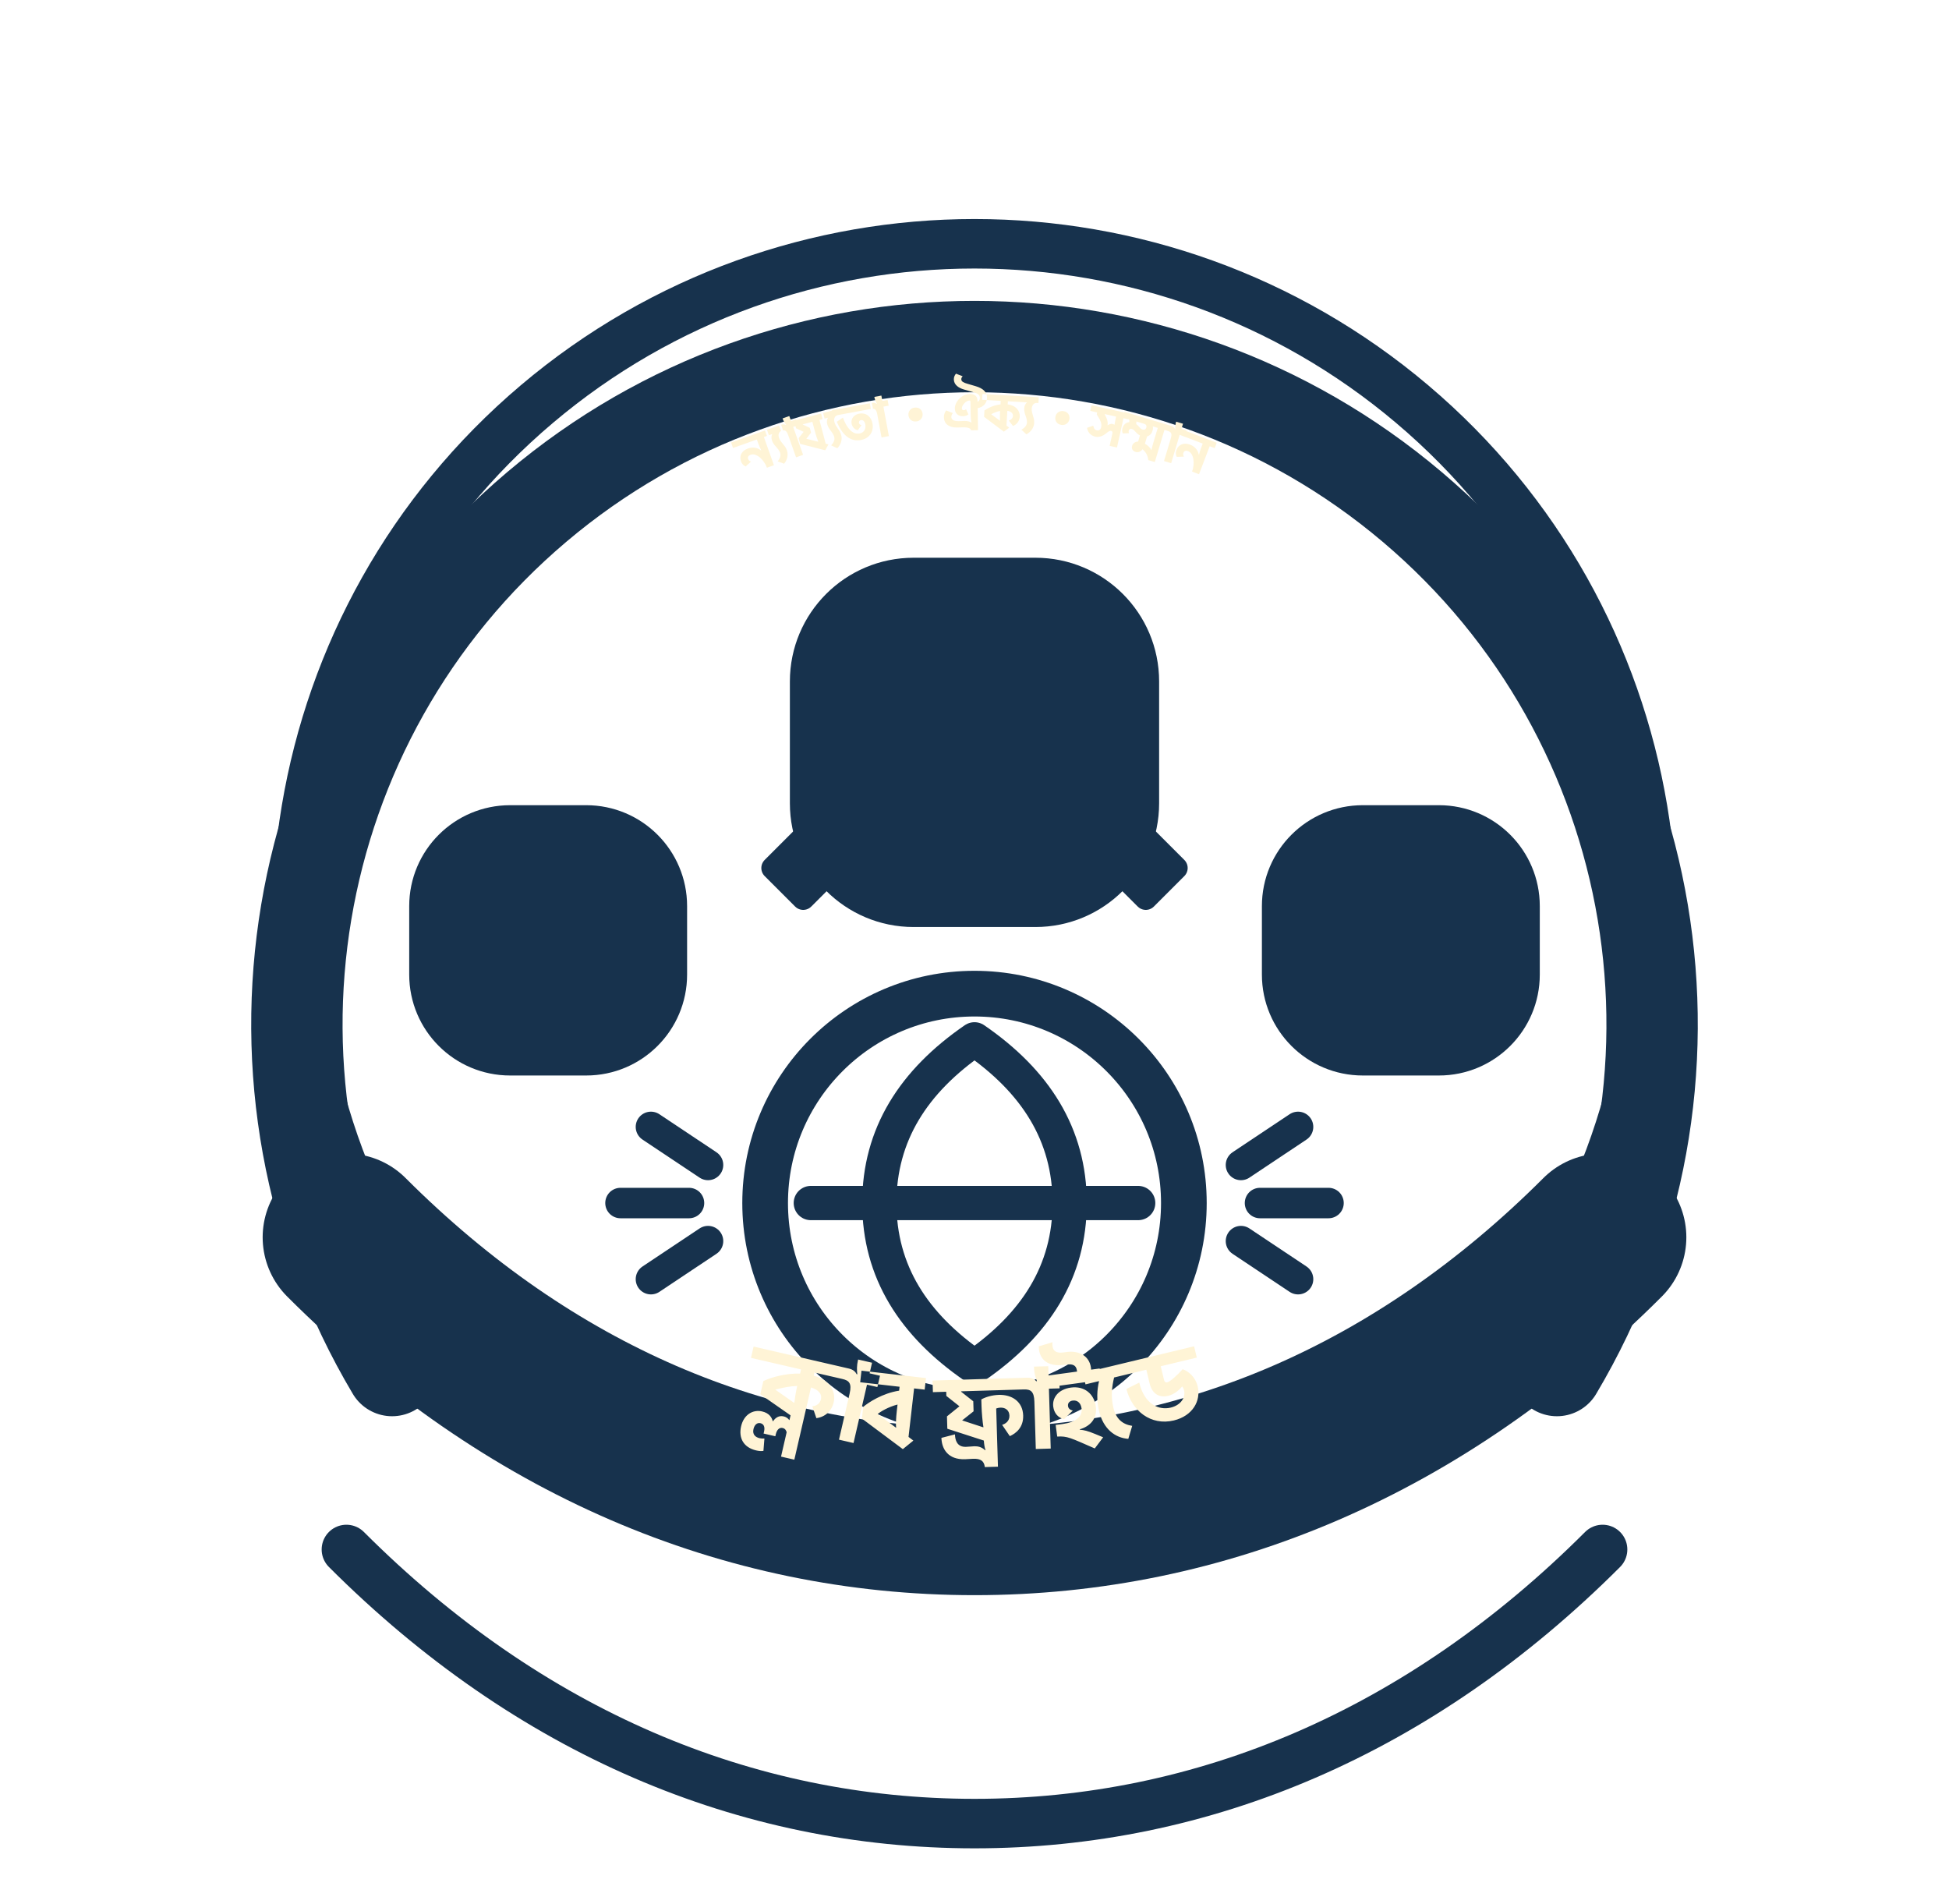
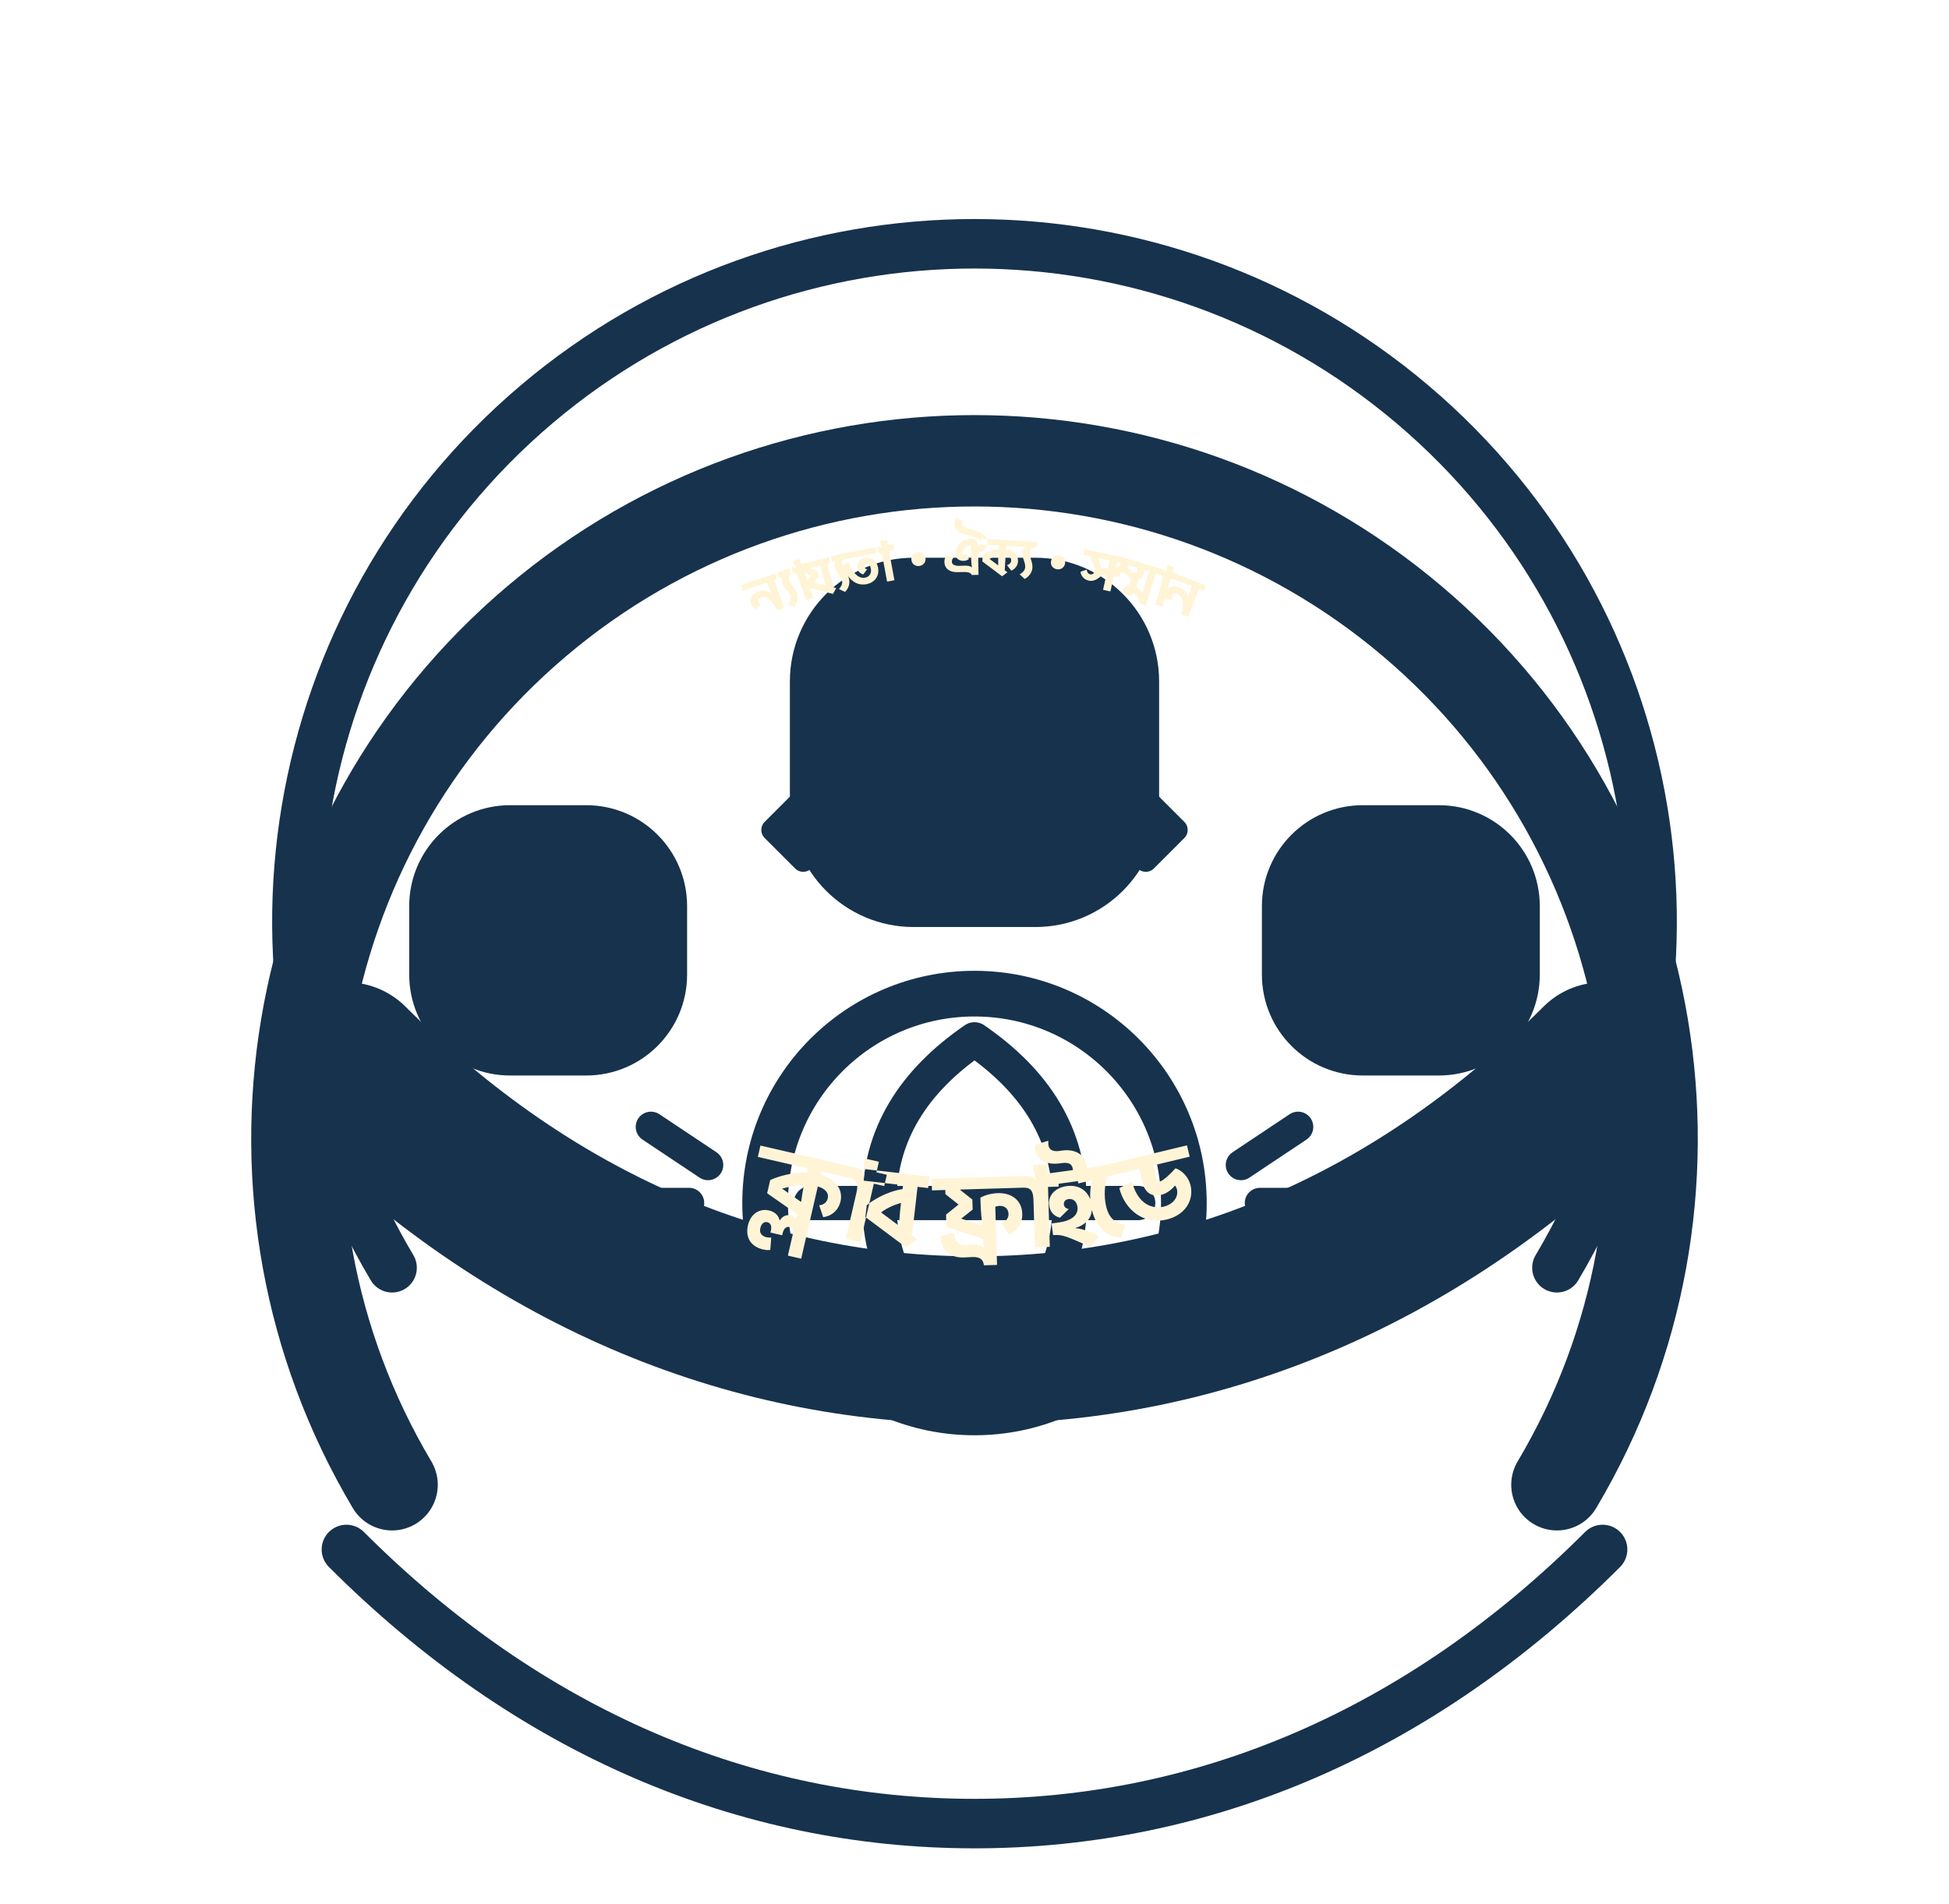
<svg xmlns="http://www.w3.org/2000/svg" viewBox="0 0 512 500" role="img" aria-labelledby="title desc" version="1.1" id="svg15">
  <g stroke="#17324D" stroke-width="13" stroke-linecap="round" stroke-linejoin="round" id="g8">
    <path fill="none" stroke="#17324D" d="M103 333a178 178 0 1 1 306 0" id="path1" />
    <g id="younger-member" aria-label="younger-member">
      <rect x="114" y="218" width="60" height="58" rx="20" fill="#17324D" stroke="#17324D" id="rect1" />
      <circle cx="144" cy="247" r="7" fill="none" stroke="none" id="circle1" />
    </g>
    <g id="adult-member" aria-label="adult-member">
      <rect x="214" y="153" width="84" height="84" rx="26" fill="#17324D" stroke="#17324D" id="rect2" />
      <circle cx="256" cy="195" r="9" fill="none" stroke="none" id="circle2" />
    </g>
    <g id="older-member" aria-label="older-member">
      <rect x="338" y="218" width="60" height="58" rx="20" fill="#17324D" stroke="#17324D" id="rect3" />
      <circle cx="368" cy="247" r="7" fill="none" stroke="none" id="circle3" />
    </g>
    <circle cx="256" cy="316" r="55" fill="none" stroke="#17324D" stroke-width="12" id="circle4" />
    <path fill="none" stroke="#17324D" stroke-width="9" d="M256 273c-16 11-25 25-25 43s9 32 25 43m0-86c16 11 25 25 25 43s-9 32-25 43m-43-43h86" id="path4" />
    <path fill="none" stroke="#17324D" stroke-width="8" d="M181 316h-18M186 306l-15-10M186 326l-15 10M331 316h18M326 306l15-10M326 326l15 10" id="path5" />
    <path fill="none" stroke="#17324D" d="M91 407c48 48 105 72 165 72s117-24 165-72" id="path6" />
-     <path fill="#17324D" stroke="#17324D" stroke-width="6" d="m211 220 8 8-8 8-8-8z" id="path7" />
-     <path fill="#17324D" stroke="#17324D" stroke-width="6" d="m301 220 8 8-8 8-8-8z" id="path8" />
+     <path fill="#17324D" stroke="#17324D" stroke-width="6" d="m211 210 8 8-8 8-8-8z" id="path7" />
+     <path fill="#17324D" stroke="#17324D" stroke-width="6" d="m301 210 8 8-8 8-8-8z" id="path8" />
  </g>
  <defs id="defs8">
-     <path id="motto-arc" d="M103 360a178 178 0 1 1 306 0" />
-     <path id="name-arc" d="M91 325c48 48 105 72 165 72s117-24 165-72" />
+     <path id="motto-arc" d="M103 390a178 178 0 1 1 306 0" />
+     <path id="name-arc" d="M91 280c48 48 105 72 165 72s117-24 165-72" />
  </defs>
-   <path d="M103 360a178 178 0 1 1 306 0" fill="none" stroke="#17324D" stroke-width="24" stroke-linecap="round" id="path9" />
-   <path d="M91 325c48 48 105 72 165 72s117-24 165-72" fill="none" stroke="#17324D" stroke-width="44" stroke-linecap="round" id="path10" />
+   <path d="M103 390a178 178 0 1 1 306 0" fill="none" stroke="#17324D" stroke-width="24" stroke-linecap="round" id="path9" />
+   <path d="M91 280c48 48 105 72 165 72s117-24 165-72" fill="none" stroke="#17324D" stroke-width="44" stroke-linecap="round" id="path10" />
  <g font-family="Kohinoor Bangla, Bangla Sangam MN, sans-serif" text-anchor="middle" id="g15">
    <g id="text14" style="font-weight:700;font-size:14px;letter-spacing:0" aria-label="ন্যায্যতা•ঐক্য•সম্মান">
-       <path style="fill:#fff4d6" d="m 197.296,121.248 c -0.329,-0.091 -0.631,-0.311 -0.767,-0.693 -0.188,-0.528 0.106,-0.914 0.66,-1.111 1.583,-0.563 3.576,1.448 4.246,3.334 l 0.028,0.079 1.847,-0.657 -2.636,-7.413 1.319,-0.469 -0.511,-1.438 -9.432,3.353 0.511,1.438 6.266,-2.228 0.366,1.029 c 0.249,0.699 0.541,1.353 0.78,1.818 l -0.048,0.032 c -0.994,-0.791 -2.224,-0.948 -3.438,-0.516 -1.557,0.553 -2.381,1.827 -1.823,3.397 0.249,0.699 0.709,1.115 1.226,1.317 z m 5.529,-7.226 -1.359,0.483 -0.511,-1.438 4.234,-1.506 0.511,1.438 -0.383,0.136 c -0.646,0.23 -1,0.95 -0.662,1.899 0.46,1.293 1.564,1.851 2.062,3.249 0.403,1.134 0.134,2.508 -0.74,3.517 l -1.673,-0.609 c 0.726,-0.927 0.835,-1.664 0.614,-2.284 -0.455,-1.28 -1.612,-1.775 -2.099,-3.147 -0.272,-0.765 -0.146,-1.33 0.024,-1.688 z m 2.804,-3.983 c 0.22,0.62 0.554,1.14 0.912,1.563 l -0.092,0.033 c -0.229,-0.142 -0.639,-0.293 -1.246,-0.077 l -0.541,0.192 0.511,1.438 0.053,-0.019 c 0.831,-0.295 1.355,-0.2 1.815,1.093 l 2.087,5.87 1.847,-0.657 -2.636,-7.413 1.319,-0.469 -0.511,-1.438 -1.319,0.469 -0.478,-1.345 -1.768,0.628 z m 5.248,1.424 2.532,-0.667 0.689,2.613 c 0.196,0.745 0.585,1.945 0.858,2.597 l -0.054,0.014 -3.087,-0.779 1.246,-1.588 -0.335,-1.273 -1.835,-0.863 z m 5.907,6.811 0.853,-1.542 -0.733,-0.198 -1.642,-6.227 1.354,-0.357 -0.389,-1.476 -8.583,2.263 0.389,1.476 0.948,-0.25 0.139,0.528 1.985,0.939 -1.3,1.66 0.396,1.503 z m 0.685,-8.549 -1.394,0.368 -0.389,-1.476 4.346,-1.146 0.389,1.476 -0.393,0.103 c -0.663,0.175 -1.076,0.863 -0.819,1.837 0.35,1.327 1.404,1.975 1.782,3.41 0.307,1.164 -0.077,2.51 -1.032,3.443 l -1.616,-0.747 c 0.801,-0.863 0.971,-1.588 0.804,-2.224 -0.346,-1.313 -1.457,-1.903 -1.829,-3.311 -0.207,-0.785 -0.034,-1.337 0.165,-1.68 z m 7.879,3.286 c -0.797,-0.151 -1.46,-0.812 -1.634,-1.748 -0.235,-1.266 0.604,-2.347 1.981,-2.602 1.872,-0.347 3.185,0.82 3.506,2.554 0.408,2.203 -0.833,3.956 -3.063,4.369 -2.918,0.541 -4.975,-1.57 -6.313,-4.796 l 1.605,-1.095 c 0.973,2.639 2.462,4.527 4.375,4.173 1.225,-0.227 1.718,-1.258 1.516,-2.345 -0.143,-0.771 -0.564,-1.277 -1.156,-1.167 -0.344,0.064 -0.59,0.351 -0.524,0.709 0.056,0.303 0.316,0.554 0.681,0.6 z m 3.694,-7.191 0.278,1.5 -10.476,1.941 -0.278,-1.5 z m 0.674,-1.435 c 0.12,0.647 0.367,1.213 0.654,1.687 l -0.096,0.018 c -0.203,-0.176 -0.585,-0.39 -1.218,-0.273 l -0.564,0.105 0.278,1.5 0.055,-0.01 c 0.867,-0.161 1.37,0.017 1.62,1.366 l 1.135,6.126 1.927,-0.357 -1.433,-7.736 1.377,-0.255 -0.278,-1.5 -1.377,0.255 -0.26,-1.404 -1.845,0.342 z" id="path15" />
-       <path style="fill:#fff4d6" d="m 238.647,109.061 c 0.098,1.017 0.873,1.758 2.044,1.645 1.073,-0.104 1.775,-0.988 1.677,-2.005 -0.098,-1.017 -0.873,-1.758 -2.044,-1.645 -1.073,0.104 -1.775,0.988 -1.677,2.005 z" id="path16" />
-       <path style="fill:#fff4d6" d="m 255.104,113.027 1.82,-0.03 -0.094,-5.795 c 1.564,-0.235 2.482,-1.469 2.462,-2.742 -0.023,-1.442 -0.935,-2.421 -3.018,-3.031 l -2.209,-0.65 c -0.872,-0.252 -1.521,-0.535 -1.531,-1.137 -0.005,-0.308 0.089,-0.534 0.365,-0.804 l -1.761,-0.685 c -0.33,0.383 -0.574,0.877 -0.564,1.507 0.023,1.428 1.283,2.247 2.605,2.632 l 2.743,0.796 c 0.985,0.278 1.481,0.676 1.493,1.404 0.009,0.546 -0.252,0.886 -0.613,1.06 l -0.004,-0.252 c -0.018,-1.12 -0.604,-1.824 -2.046,-1.801 -2.268,0.037 -3.941,2.192 -3.915,3.788 0.02,1.232 0.776,2.06 2.161,2.037 0.518,-0.008 1.061,-0.171 1.406,-0.485 l -0.638,-1.362 c -0.096,0.114 -0.318,0.271 -0.598,0.276 -0.308,0.005 -0.478,-0.132 -0.485,-0.538 -0.013,-0.798 1.144,-2.007 1.955,-2.02 0.168,-0.003 0.295,0.079 0.3,0.359 l 0.039,2.38 c 0.035,2.17 0.141,2.672 0.232,3.063 l -0.056,9.1e-4 c -0.51,-0.37 -1.183,-0.429 -1.911,-0.417 -0.434,0.007 -0.895,0.043 -1.343,0.05 -1.498,0.024 -1.968,-0.486 -1.978,-1.102 -0.007,-0.448 0.183,-0.787 0.418,-1.015 l -1.79,-0.713 c -0.165,0.213 -0.602,0.878 -0.587,1.774 0.028,1.722 1.291,2.751 3.405,2.717 0.42,-0.007 1.232,-0.034 1.708,-0.042 1.596,-0.026 1.925,0.403 2.029,0.779 z m 9.892,-2.567 c 0.598,-0.162 1.072,-0.598 1.107,-1.199 0.038,-0.657 -0.476,-1.233 -1.479,-1.347 l -0.223,3.886 0.713,0.532 -1.407,1.055 -5.189,-3.902 0.096,-1.677 c 1.152,-0.761 2.563,-1.409 4.214,-1.581 l 0.054,-0.936 -4.878,-0.28 0.087,-1.523 10.86,0.624 -0.087,1.523 -4.095,-0.235 -0.047,0.825 c 2.228,0.268 3.251,1.757 3.167,3.211 -0.065,1.132 -0.734,2.033 -1.768,2.465 z m -4.604,-1.639 2.247,1.658 0.056,0.003 c -0.044,-0.704 -0.014,-1.712 0.029,-2.452 l 0.005,-0.084 c -0.907,0.158 -1.668,0.479 -2.336,0.875 z m 9.351,-3.137 -1.44,-0.083 0.087,-1.523 4.487,0.258 -0.087,1.523 -0.405,-0.023 c -0.685,-0.039 -1.29,0.487 -1.348,1.493 -0.079,1.37 0.723,2.313 0.637,3.795 -0.069,1.202 -0.851,2.363 -2.049,2.953 l -1.305,-1.211 c 1.028,-0.572 1.416,-1.209 1.453,-1.866 0.078,-1.356 -0.796,-2.261 -0.712,-3.715 0.047,-0.811 0.382,-1.282 0.678,-1.546 z" id="path17" />
-       <path style="fill:#fff4d6" d="m 277.244,109.531 c -0.147,1.011 0.43,1.915 1.593,2.084 1.067,0.155 1.959,-0.536 2.106,-1.548 0.147,-1.011 -0.43,-1.915 -1.593,-2.084 -1.067,-0.155 -1.959,0.536 -2.106,1.548 z" id="path18" />
-       <path style="fill:#fff4d6" d="m 287.776,114.713 c 0.779,0.173 1.663,-0.062 2.446,-0.619 0.68,-0.48 1.158,-1.02 1.664,-0.908 0.287,0.064 0.422,0.294 0.356,0.595 l -0.739,3.335 1.927,0.427 1.702,-7.682 1.353,0.3 0.33,-1.49 -10.074,-2.232 -0.33,1.49 1.818,0.403 -0.118,0.533 0.401,0.648 c 0.518,0.832 0.983,1.709 0.759,2.721 -0.124,0.56 -0.539,0.942 -1.14,0.809 -0.656,-0.145 -0.823,-0.684 -0.933,-1.225 l -1.629,0.557 c 0.134,0.947 0.744,2.015 2.206,2.339 z m 4.997,-3.137 c -0.149,-0.105 -0.28,-0.162 -0.512,-0.214 -0.478,-0.106 -0.967,0.158 -1.312,0.355 0.029,-0.194 0.047,-0.405 0.038,-0.623 -0.02,-0.492 -0.171,-1.042 -0.508,-1.719 l -0.28,-0.55 0.012,-0.055 2.993,0.663 -0.203,0.916 c -0.045,0.205 -0.186,0.905 -0.229,1.226 z m 7.368,1.253 c -0.63,-0.189 -0.913,-0.903 -1.65,-1.416 0.028,-0.24 0.039,-0.471 0.023,-0.709 l 2.078,0.624 c 0.51,0.153 0.681,0.555 0.552,0.984 -0.129,0.429 -0.48,0.674 -1.003,0.517 z m 2.347,5.426 c -0.307,-0.633 -0.933,-1.274 -1.721,-1.716 l 0.572,-1.904 c 0.813,-0.224 1.249,-0.897 1.43,-1.5 0.153,-0.51 0.133,-0.881 0.063,-1.136 l 1.314,0.395 -1.023,3.406 c -0.531,1.77 -0.635,2.455 -0.635,2.455 z m 4.768,-4.927 0.439,-1.462 -12.269,-3.684 -0.439,1.462 1.636,0.491 c 0.064,0.224 0.072,0.489 0.036,0.756 -0.911,0.063 -1.525,0.697 -1.783,1.555 -0.169,0.563 -0.078,1.087 0.091,1.401 l 1.615,-0.071 c -0.086,-0.201 -0.137,-0.421 -0.056,-0.689 0.101,-0.335 0.396,-0.539 0.838,-0.406 0.711,0.213 1.063,1.182 2.093,1.696 l -0.47,1.613 c -0.779,0.015 -1.373,0.435 -1.579,1.119 -0.242,0.805 0.237,1.401 0.921,1.607 0.577,0.173 1.271,0.002 1.804,-0.701 0.906,0.681 1.408,1.738 1.516,2.838 l 1.716,0.515 2.537,-8.447 z m 1.681,-2.433 c -0.189,0.63 -0.228,1.247 -0.19,1.8 l -0.094,-0.028 c -0.101,-0.249 -0.342,-0.614 -0.959,-0.799 l -0.55,-0.165 -0.439,1.462 0.054,0.016 c 0.845,0.254 1.211,0.641 0.816,1.955 l -1.792,5.967 1.877,0.564 2.263,-7.536 1.341,0.403 0.439,-1.462 -1.341,-0.403 0.411,-1.368 -1.797,-0.54 z m 2.084,9.046 c -0.192,-0.283 -0.278,-0.646 -0.133,-1.025 0.2,-0.523 0.674,-0.627 1.223,-0.417 1.57,0.599 1.781,3.422 1.068,5.292 l -0.03,0.079 1.831,0.699 2.805,-7.351 1.308,0.499 0.544,-1.426 -9.352,-3.568 -0.544,1.426 6.213,2.37 -0.389,1.02 c -0.264,0.693 -0.467,1.38 -0.586,1.889 l -0.057,-0.007 c -0.244,-1.247 -1.077,-2.164 -2.281,-2.623 -1.543,-0.589 -2.998,-0.155 -3.592,1.402 -0.264,0.693 -0.184,1.308 0.078,1.798 z" id="path19" />
+       <path style="fill:#fff4d6" d="m 199.976,158.785 c -0.329,-0.091 -0.631,-0.311 -0.767,-0.693 -0.188,-0.528 0.106,-0.914 0.66,-1.111 1.583,-0.563 3.576,1.448 4.246,3.334 l 0.028,0.079 1.847,-0.657 -2.636,-7.413 1.319,-0.469 -0.511,-1.438 -9.432,3.353 0.511,1.438 6.266,-2.228 0.366,1.029 c 0.249,0.699 0.541,1.353 0.78,1.818 l -0.048,0.032 c -0.994,-0.791 -2.224,-0.948 -3.438,-0.516 -1.557,0.553 -2.381,1.827 -1.823,3.397 0.249,0.699 0.709,1.115 1.226,1.317 z m 5.529,-7.226 -1.359,0.483 -0.511,-1.438 4.234,-1.506 0.511,1.438 -0.383,0.136 c -0.646,0.23 -1,0.95 -0.662,1.9 0.46,1.293 1.564,1.851 2.062,3.249 0.403,1.134 0.134,2.508 -0.74,3.517 l -1.673,-0.609 c 0.726,-0.927 0.835,-1.664 0.614,-2.284 -0.455,-1.28 -1.612,-1.775 -2.099,-3.147 -0.272,-0.765 -0.146,-1.33 0.024,-1.688 z m 2.804,-3.983 c 0.22,0.62 0.554,1.14 0.912,1.563 l -0.092,0.033 c -0.229,-0.142 -0.639,-0.293 -1.246,-0.077 l -0.541,0.192 0.511,1.438 0.053,-0.019 c 0.831,-0.295 1.355,-0.2 1.815,1.093 l 2.087,5.87 1.847,-0.657 -2.636,-7.413 1.319,-0.469 -0.511,-1.438 -1.319,0.469 -0.478,-1.345 -1.768,0.628 z m 4.607,1.622 2.531,-0.667 0.689,2.613 c 0.196,0.745 0.585,1.945 0.858,2.597 l -0.054,0.014 -3.087,-0.779 1.246,-1.588 -0.335,-1.273 -1.835,-0.863 z m 5.907,6.811 0.853,-1.542 -0.733,-0.198 -1.642,-6.227 1.354,-0.357 -0.389,-1.476 -8.583,2.263 0.389,1.476 0.948,-0.25 0.139,0.528 1.985,0.939 -1.3,1.66 0.396,1.503 z m 0.685,-8.549 -1.394,0.368 -0.389,-1.476 4.346,-1.146 0.389,1.476 -0.393,0.103 c -0.663,0.175 -1.076,0.863 -0.819,1.837 0.35,1.327 1.404,1.975 1.782,3.41 0.307,1.164 -0.077,2.51 -1.032,3.443 l -1.616,-0.747 c 0.801,-0.863 0.971,-1.588 0.804,-2.224 -0.346,-1.313 -1.457,-1.903 -1.829,-3.311 -0.207,-0.785 -0.034,-1.337 0.165,-1.68 z m 7.297,3.416 c -0.797,-0.151 -1.46,-0.812 -1.634,-1.748 -0.235,-1.266 0.604,-2.347 1.981,-2.602 1.872,-0.347 3.185,0.82 3.506,2.554 0.408,2.203 -0.833,3.956 -3.063,4.369 -2.918,0.541 -4.975,-1.57 -6.313,-4.796 l 1.605,-1.095 c 0.973,2.639 2.462,4.527 4.375,4.173 1.225,-0.227 1.718,-1.258 1.516,-2.345 -0.143,-0.771 -0.564,-1.277 -1.156,-1.167 -0.344,0.064 -0.59,0.351 -0.524,0.709 0.056,0.303 0.316,0.554 0.681,0.6 z m 3.694,-7.191 0.278,1.5 -10.476,1.941 -0.278,-1.5 z m 0.674,-1.435 c 0.12,0.647 0.367,1.213 0.654,1.687 l -0.096,0.018 c -0.203,-0.176 -0.585,-0.39 -1.218,-0.273 l -0.564,0.105 0.278,1.5 0.055,-0.01 c 0.867,-0.161 1.37,0.017 1.62,1.366 l 1.135,6.126 1.927,-0.357 -1.433,-7.736 1.377,-0.255 -0.278,-1.5 -1.377,0.255 -0.26,-1.404 -1.845,0.342 z" id="path15" />
+       <path style="fill:#fff4d6" d="m 239.417,147.023 c 0.098,1.017 0.873,1.758 2.044,1.645 1.073,-0.104 1.775,-0.988 1.677,-2.005 -0.098,-1.017 -0.873,-1.758 -2.044,-1.645 -1.073,0.104 -1.775,0.988 -1.677,2.005 z" id="path16" />
+       <path style="fill:#fff4d6" d="m 255.234,151.026 1.82,-0.03 -0.094,-5.795 c 1.564,-0.235 2.482,-1.469 2.462,-2.742 -0.023,-1.442 -0.935,-2.421 -3.018,-3.031 l -2.209,-0.65 c -0.872,-0.252 -1.521,-0.535 -1.531,-1.137 -0.005,-0.308 0.089,-0.534 0.365,-0.804 l -1.761,-0.685 c -0.33,0.383 -0.574,0.877 -0.564,1.507 0.023,1.428 1.283,2.247 2.605,2.632 l 2.743,0.796 c 0.985,0.278 1.481,0.676 1.493,1.404 0.009,0.546 -0.252,0.886 -0.613,1.06 l -0.004,-0.252 c -0.018,-1.12 -0.604,-1.824 -2.046,-1.801 -2.268,0.037 -3.941,2.192 -3.915,3.788 0.02,1.232 0.776,2.06 2.161,2.037 0.518,-0.008 1.061,-0.171 1.406,-0.485 l -0.638,-1.362 c -0.096,0.114 -0.318,0.271 -0.598,0.276 -0.308,0.005 -0.478,-0.132 -0.485,-0.538 -0.013,-0.798 1.144,-2.007 1.955,-2.02 0.168,-0.003 0.295,0.079 0.3,0.359 l 0.039,2.38 c 0.035,2.17 0.141,2.672 0.232,3.063 l -0.056,9.1e-4 c -0.51,-0.37 -1.183,-0.429 -1.911,-0.417 -0.434,0.007 -0.895,0.043 -1.343,0.05 -1.498,0.024 -1.968,-0.486 -1.978,-1.102 -0.007,-0.448 0.183,-0.787 0.418,-1.015 l -1.79,-0.713 c -0.165,0.213 -0.602,0.878 -0.587,1.774 0.028,1.722 1.291,2.751 3.405,2.717 0.42,-0.007 1.232,-0.034 1.708,-0.042 1.596,-0.026 1.925,0.403 2.029,0.779 z m 9.303,-2.579 c 0.598,-0.162 1.072,-0.598 1.107,-1.199 0.038,-0.657 -0.476,-1.233 -1.479,-1.347 l -0.223,3.886 0.713,0.532 -1.407,1.055 -5.189,-3.902 0.096,-1.677 c 1.152,-0.761 2.563,-1.409 4.214,-1.581 l 0.054,-0.936 -4.878,-0.28 0.087,-1.523 10.86,0.624 -0.087,1.523 -4.095,-0.235 -0.047,0.825 c 2.228,0.268 3.251,1.757 3.167,3.211 -0.065,1.132 -0.734,2.033 -1.768,2.465 z m -4.604,-1.639 2.247,1.658 0.056,0.003 c -0.044,-0.704 -0.014,-1.712 0.029,-2.452 l 0.005,-0.084 c -0.907,0.158 -1.668,0.479 -2.336,0.875 z m 9.351,-3.137 -1.44,-0.083 0.087,-1.523 4.487,0.258 -0.087,1.523 -0.405,-0.023 c -0.685,-0.039 -1.29,0.487 -1.348,1.493 -0.079,1.37 0.723,2.313 0.637,3.795 -0.069,1.202 -0.851,2.363 -2.049,2.953 l -1.305,-1.211 c 1.028,-0.572 1.416,-1.209 1.453,-1.866 0.078,-1.356 -0.796,-2.261 -0.712,-3.715 0.047,-0.811 0.382,-1.282 0.678,-1.546 z" id="path17" />
+       <path style="fill:#fff4d6" d="m 276.096,147.448 c -0.147,1.011 0.43,1.915 1.593,2.084 1.067,0.155 1.959,-0.536 2.106,-1.548 0.147,-1.011 -0.43,-1.915 -1.593,-2.084 -1.067,-0.155 -1.959,0.536 -2.106,1.548 z" id="path18" />
+       <path style="fill:#fff4d6" d="m 286.045,152.523 c 0.779,0.173 1.663,-0.062 2.446,-0.619 0.68,-0.48 1.158,-1.02 1.664,-0.908 0.287,0.064 0.422,0.294 0.356,0.595 l -0.739,3.335 1.927,0.427 1.702,-7.682 1.353,0.3 0.33,-1.49 -10.074,-2.232 -0.33,1.49 1.818,0.403 -0.118,0.533 0.401,0.648 c 0.518,0.832 0.983,1.709 0.759,2.721 -0.124,0.56 -0.539,0.942 -1.14,0.809 -0.656,-0.145 -0.823,-0.684 -0.933,-1.225 l -1.629,0.557 c 0.134,0.947 0.744,2.015 2.206,2.339 z m 4.997,-3.137 c -0.149,-0.105 -0.28,-0.162 -0.512,-0.214 -0.478,-0.106 -0.967,0.158 -1.312,0.355 0.029,-0.194 0.047,-0.405 0.038,-0.623 -0.02,-0.492 -0.171,-1.042 -0.508,-1.719 l -0.28,-0.55 0.012,-0.055 2.993,0.663 -0.203,0.916 c -0.045,0.205 -0.186,0.905 -0.229,1.226 z m 6.798,1.104 c -0.63,-0.189 -0.913,-0.903 -1.65,-1.416 0.028,-0.24 0.039,-0.471 0.023,-0.709 l 2.078,0.624 c 0.51,0.153 0.681,0.555 0.552,0.984 -0.129,0.429 -0.48,0.674 -1.003,0.517 z m 2.347,5.426 c -0.307,-0.633 -0.933,-1.274 -1.721,-1.716 l 0.572,-1.904 c 0.813,-0.224 1.249,-0.897 1.43,-1.5 0.153,-0.51 0.133,-0.881 0.063,-1.136 l 1.314,0.395 -1.023,3.406 c -0.531,1.77 -0.635,2.455 -0.635,2.455 z m 4.768,-4.927 0.439,-1.462 -12.269,-3.684 -0.439,1.462 1.636,0.491 c 0.064,0.224 0.072,0.489 0.036,0.756 -0.911,0.063 -1.525,0.697 -1.783,1.555 -0.169,0.563 -0.078,1.087 0.091,1.401 l 1.615,-0.071 c -0.086,-0.201 -0.137,-0.421 -0.056,-0.689 0.101,-0.335 0.396,-0.539 0.838,-0.406 0.711,0.213 1.063,1.182 2.093,1.695 l -0.47,1.613 c -0.779,0.015 -1.373,0.435 -1.579,1.119 -0.242,0.805 0.237,1.401 0.921,1.607 0.577,0.173 1.271,0.002 1.804,-0.701 0.906,0.681 1.408,1.738 1.516,2.838 l 1.716,0.515 2.537,-8.447 z m 1.681,-2.433 c -0.189,0.63 -0.228,1.247 -0.19,1.8 l -0.094,-0.028 c -0.101,-0.249 -0.342,-0.614 -0.959,-0.799 l -0.55,-0.165 -0.439,1.462 0.054,0.016 c 0.845,0.254 1.211,0.641 0.816,1.955 l -1.792,5.967 1.877,0.564 2.263,-7.536 1.341,0.403 0.439,-1.462 -1.341,-0.403 0.411,-1.368 -1.797,-0.54 z m 1.534,8.858 c -0.192,-0.283 -0.278,-0.646 -0.133,-1.025 0.2,-0.523 0.674,-0.627 1.223,-0.417 1.57,0.599 1.781,3.422 1.068,5.292 l -0.03,0.079 1.831,0.699 2.805,-7.351 1.308,0.499 0.544,-1.426 -9.352,-3.568 -0.544,1.426 6.213,2.37 -0.389,1.02 c -0.264,0.693 -0.467,1.38 -0.586,1.889 l -0.057,-0.007 c -0.244,-1.247 -1.077,-2.164 -2.281,-2.623 -1.543,-0.589 -2.998,-0.155 -3.592,1.402 -0.264,0.693 -0.184,1.308 0.078,1.798 z" id="path19" />
    </g>
-     <path d="m 222.301,362.446 0.686,-2.974 -25.019,-5.773 -0.686,2.974 13.15,3.034 -0.252,1.091 c -3.683,-0.103 -7.455,0.924 -9.65,1.969 l -0.799,3.465 7.946,5.54 -0.283,1.228 -0.082,-0.019 c -0.222,-0.281 -0.577,-0.737 -1.478,-0.944 -1.2,-0.277 -2.153,0.365 -2.735,1.266 l -0.109,-0.025 c -0.241,-0.947 -0.894,-2.103 -2.804,-2.544 -2.374,-0.548 -4.787,0.821 -5.498,3.904 -0.711,3.083 0.638,5.578 3.967,6.346 0.655,0.151 1.356,0.227 1.897,0.122 l 0.26,-3.245 c -0.38,0.027 -0.863,0.002 -1.272,-0.092 -0.982,-0.227 -1.946,-0.909 -1.606,-2.382 0.277,-1.2 1.007,-1.75 1.826,-1.561 0.819,0.189 1.259,0.894 0.957,2.204 l -0.12,0.518 3.083,0.711 0.12,-0.518 c 0.271,-1.173 0.917,-1.857 1.817,-1.65 0.655,0.151 0.936,0.676 1.033,1.129 l -1.473,6.384 3.492,0.806 4.375,-18.962 c 1.994,0.575 2.932,1.74 2.623,3.077 -0.264,1.146 -1.156,1.773 -2.269,1.862 l 1.062,3.119 c 2.344,-0.321 4.027,-1.887 4.562,-4.206 0.535,-2.319 -0.51,-5.635 -5.262,-6.961 l 0.189,-0.818 z m -13.631,6.022 -0.136,-0.032 -4.871,-3.423 c 1.899,-0.51 3.889,-0.913 5.769,-0.968 l -0.057,0.246 c -0.302,1.31 -0.571,2.972 -0.705,4.176 z m 16.697,-11.09 c -0.296,1.282 -0.294,2.518 -0.145,3.616 l -0.191,-0.044 c -0.233,-0.485 -0.762,-1.182 -2.017,-1.471 l -1.119,-0.258 -0.686,2.974 0.109,0.025 c 1.719,0.397 2.5,1.123 1.883,3.796 l -2.801,12.141 3.82,0.881 3.538,-15.333 2.728,0.63 0.686,-2.974 -2.728,-0.63 0.642,-2.783 -3.656,-0.844 z m 10.951,6.878 -10.348,-1.186 0.348,-3.032 16.941,1.942 -0.348,3.032 -2.782,-0.319 -1.46,12.741 1.271,0.963 -2.766,2.248 -10.748,-8.024 0.354,-3.088 c 1.374,-1.167 5.09,-3.588 9.421,-4.247 z m -0.536,4.673 c -2.38,0.601 -4.527,1.877 -5.219,2.502 l 4.753,3.532 0.111,0.013 c -0.143,-0.721 -0.031,-2.681 0.164,-4.378 z m 22.935,16.425 3.442,-0.103 -0.458,-15.281 c 0.332,-0.122 0.722,-0.218 1.086,-0.229 1.315,-0.04 2.345,0.658 2.388,2.113 0.044,1.455 -1.084,2.161 -1.917,2.411 l 2.022,2.965 c 1.603,-0.72 3.602,-2.265 3.507,-5.428 -0.109,-3.638 -2.939,-5.514 -6.409,-5.41 -1.763,0.053 -3.54,0.582 -4.586,1.202 l 0.055,1.847 c 0.046,1.539 0.262,4.054 0.5,5.447 l -0.112,0.003 -5.488,-1.796 3.01,-2.387 -0.079,-2.631 -3.185,-2.51 -0.003,-0.112 17.464,-0.524 -0.091,-3.051 -24.881,0.746 0.091,3.051 3.498,-0.105 0.033,1.092 3.443,2.726 -3.282,2.648 0.097,3.247 9.589,3.102 c 0.052,0.811 0.195,1.843 0.44,2.536 l -0.112,0.003 c -0.922,-0.869 -1.881,-1.064 -2.86,-1.035 -0.924,0.028 -1.089,0.117 -2.153,0.149 -2.379,0.071 -2.854,-1.763 -2.899,-3.275 l -3.558,0.919 c 0.088,2.939 1.741,5.746 6.191,5.613 1.147,-0.034 1.09,-0.089 2.153,-0.121 2.015,-0.06 2.847,0.587 3.063,2.177 z m 12.915,-26.103 c 0.04,1.315 0.355,2.51 0.778,3.534 l -0.196,0.006 c -0.348,-0.41 -1.037,-0.949 -2.324,-0.911 l -1.147,0.034 0.091,3.051 0.112,-0.003 c 1.763,-0.053 2.703,0.451 2.785,3.194 l 0.374,12.454 3.918,-0.118 -0.472,-15.729 2.799,-0.084 -0.091,-3.051 -2.799,0.084 -0.086,-2.855 -3.75,0.113 z m 5.06,10.266 c 0.216,1.581 1.155,2.866 2.847,3.256 l 2.29,-2.263 c -0.787,-0.175 -1.184,-0.601 -1.264,-1.184 -0.106,-0.777 0.412,-1.328 1.216,-1.438 1.304,-0.178 2.158,0.694 2.344,2.053 0.3,2.192 -1.594,3.638 -4.923,4.093 l -1.886,0.258 0.417,3.052 c 2.662,-0.166 3.435,0.321 9.865,3.116 l 2.199,-2.929 -2.157,-0.892 c -1.975,-0.804 -2.821,-0.999 -3.965,-1.097 l -0.015,-0.111 c 2.638,-0.756 4.657,-2.728 4.21,-6.002 -0.455,-3.329 -3.032,-5.435 -6.528,-4.957 -3.329,0.455 -4.974,2.687 -4.651,5.045 z m -3.81,-15.87 c 0.01,0.281 0.02,0.562 0.058,0.84 0.326,2.386 2.047,4.637 6.736,3.996 l 0.25,-0.034 c 1.803,-0.247 2.779,0.072 2.984,1.57 0.011,0.083 0.023,0.166 0.034,0.25 l -9.488,1.298 0.414,3.024 15.424,-2.109 -0.414,-3.024 -2.247,0.307 c 0.005,-0.17 -0.018,-0.337 -0.041,-0.503 -0.448,-3.274 -3.335,-4.546 -6.359,-4.133 l -0.832,0.114 c -2.164,0.296 -2.768,-0.611 -2.905,-1.609 -0.049,-0.361 -0.043,-0.729 -0.005,-1.073 z m 24.547,20.883 c -2.543,-0.396 -4.235,-1.804 -4.949,-4.771 -0.727,-3.022 -0.336,-5.708 0.193,-7.937 l 1.96,-0.471 -0.714,-2.967 -9.474,2.278 0.714,2.967 3.566,-0.858 c -0.536,2.202 -0.703,4.978 -0.009,7.864 1.133,4.71 4.202,7.053 7.69,7.309 z m 16.969,-17.933 -0.714,-2.967 -20.853,5.015 0.714,2.967 7.595,-1.827 0.871,3.621 c 0.602,2.505 2.308,3.851 4.895,3.229 1.606,-0.386 2.934,-1.57 3.642,-2.46 0.242,0.287 0.415,0.649 0.507,1.03 0.439,1.824 -0.795,3.877 -3.518,4.532 -3.022,0.727 -6.866,-0.768 -8.26,-6.567 l -3.37,1.674 c 1.436,5.731 6.426,9.715 12.442,8.268 4.928,-1.185 7.204,-5.131 6.274,-8.996 -0.537,-2.232 -2.267,-3.919 -3.953,-4.463 -1.379,1.57 -3.276,3.264 -4.011,3.441 -0.381,0.092 -0.72,3.4e-4 -0.897,-0.735 l -0.838,-3.485 z" id="text15" style="font-weight:800;font-size:28px;letter-spacing:0;fill:#fff4d6" aria-label="ক্লাব ফ্রাইডে" />
+     <path d="m 224.099,309.651 0.686,-2.974 -25.019,-5.773 -0.686,2.974 13.15,3.034 -0.252,1.091 c -3.683,-0.103 -7.455,0.924 -9.65,1.969 l -0.799,3.465 7.946,5.54 -0.283,1.228 -0.082,-0.019 c -0.222,-0.281 -0.577,-0.737 -1.478,-0.944 -1.2,-0.277 -2.153,0.365 -2.735,1.266 l -0.109,-0.025 c -0.241,-0.947 -0.894,-2.103 -2.804,-2.544 -2.374,-0.548 -4.787,0.821 -5.498,3.904 -0.711,3.083 0.638,5.578 3.967,6.346 0.655,0.151 1.356,0.227 1.897,0.122 l 0.26,-3.245 c -0.38,0.027 -0.863,0.002 -1.272,-0.092 -0.982,-0.227 -1.946,-0.909 -1.606,-2.382 0.277,-1.2 1.007,-1.75 1.826,-1.561 0.818,0.189 1.259,0.894 0.957,2.204 l -0.12,0.518 3.083,0.711 0.12,-0.518 c 0.271,-1.173 0.917,-1.857 1.817,-1.65 0.655,0.151 0.936,0.676 1.033,1.129 l -1.473,6.384 3.492,0.806 4.375,-18.962 c 1.994,0.575 2.932,1.74 2.623,3.077 -0.264,1.146 -1.156,1.773 -2.269,1.862 l 1.062,3.119 c 2.344,-0.321 4.027,-1.887 4.562,-4.206 0.535,-2.319 -0.51,-5.635 -5.262,-6.961 l 0.189,-0.819 z m -13.631,6.022 -0.136,-0.032 -4.871,-3.423 c 1.899,-0.51 3.889,-0.913 5.769,-0.968 l -0.057,0.246 c -0.302,1.31 -0.571,2.972 -0.705,4.176 z m 16.697,-11.09 c -0.296,1.282 -0.294,2.518 -0.145,3.616 l -0.191,-0.044 c -0.233,-0.485 -0.762,-1.182 -2.017,-1.471 l -1.119,-0.258 -0.686,2.974 0.109,0.025 c 1.719,0.397 2.5,1.123 1.883,3.796 l -2.801,12.141 3.82,0.881 3.538,-15.333 2.728,0.63 0.686,-2.974 -2.728,-0.63 0.642,-2.783 -3.656,-0.844 z m 10.064,6.725 -10.348,-1.186 0.348,-3.032 16.941,1.942 -0.348,3.032 -2.782,-0.319 -1.46,12.741 1.271,0.963 -2.766,2.248 -10.748,-8.024 0.354,-3.088 c 1.374,-1.167 5.09,-3.588 9.421,-4.247 z m -0.536,4.673 c -2.38,0.601 -4.527,1.877 -5.219,2.502 l 4.753,3.532 0.111,0.013 c -0.143,-0.721 -0.031,-2.681 0.164,-4.378 z m 21.784,16.377 3.442,-0.103 -0.458,-15.281 c 0.332,-0.122 0.722,-0.218 1.086,-0.229 1.315,-0.04 2.345,0.658 2.388,2.113 0.044,1.455 -1.084,2.161 -1.917,2.411 l 2.022,2.965 c 1.603,-0.72 3.602,-2.265 3.507,-5.428 -0.109,-3.638 -2.939,-5.514 -6.409,-5.41 -1.763,0.053 -3.54,0.582 -4.586,1.202 l 0.055,1.847 c 0.046,1.539 0.262,4.054 0.5,5.447 l -0.112,0.003 -5.488,-1.796 3.01,-2.387 -0.079,-2.631 -3.185,-2.51 -0.003,-0.112 17.464,-0.524 -0.091,-3.051 -24.881,0.746 0.091,3.051 3.498,-0.105 0.033,1.092 3.443,2.726 -3.282,2.648 0.097,3.247 9.589,3.102 c 0.052,0.811 0.195,1.843 0.44,2.536 l -0.112,0.003 c -0.922,-0.869 -1.881,-1.064 -2.86,-1.035 -0.924,0.028 -1.089,0.117 -2.153,0.149 -2.379,0.071 -2.854,-1.763 -2.899,-3.275 l -3.558,0.919 c 0.088,2.939 1.741,5.746 6.191,5.613 1.147,-0.034 1.09,-0.089 2.153,-0.121 2.015,-0.06 2.847,0.587 3.063,2.177 z m 12.915,-26.103 c 0.04,1.315 0.355,2.51 0.778,3.534 l -0.196,0.006 c -0.348,-0.41 -1.037,-0.949 -2.324,-0.911 l -1.147,0.034 0.091,3.051 0.112,-0.003 c 1.763,-0.053 2.703,0.451 2.785,3.194 l 0.374,12.454 3.918,-0.118 -0.472,-15.729 2.799,-0.084 -0.091,-3.051 -2.799,0.084 -0.086,-2.855 -3.75,0.113 z m 4.216,10.336 c 0.216,1.581 1.155,2.866 2.847,3.256 l 2.29,-2.263 c -0.787,-0.175 -1.184,-0.601 -1.264,-1.184 -0.106,-0.777 0.412,-1.328 1.216,-1.438 1.304,-0.178 2.158,0.694 2.344,2.053 0.3,2.192 -1.594,3.638 -4.923,4.093 l -1.886,0.258 0.417,3.052 c 2.662,-0.166 3.435,0.322 9.865,3.116 l 2.199,-2.929 -2.157,-0.892 c -1.975,-0.804 -2.821,-0.999 -3.965,-1.097 l -0.015,-0.111 c 2.638,-0.756 4.657,-2.728 4.21,-6.002 -0.455,-3.329 -3.032,-5.435 -6.528,-4.957 -3.329,0.455 -4.974,2.687 -4.651,5.045 z m -3.81,-15.87 c 0.01,0.281 0.02,0.562 0.058,0.84 0.326,2.386 2.047,4.637 6.736,3.996 l 0.25,-0.034 c 1.803,-0.247 2.779,0.072 2.984,1.57 0.011,0.083 0.023,0.166 0.034,0.25 l -9.488,1.298 0.414,3.024 15.424,-2.109 -0.414,-3.024 -2.247,0.307 c 0.005,-0.17 -0.018,-0.337 -0.041,-0.503 -0.448,-3.274 -3.335,-4.546 -6.359,-4.133 l -0.832,0.114 c -2.164,0.296 -2.768,-0.611 -2.905,-1.609 -0.049,-0.361 -0.043,-0.729 -0.005,-1.073 z m 23.76,21.031 c -2.543,-0.396 -4.235,-1.804 -4.949,-4.771 -0.727,-3.022 -0.336,-5.708 0.193,-7.937 l 1.96,-0.471 -0.714,-2.967 -9.474,2.278 0.714,2.967 3.566,-0.858 c -0.536,2.202 -0.703,4.978 -0.009,7.864 1.133,4.71 4.202,7.053 7.69,7.309 z m 16.969,-17.933 -0.714,-2.967 -20.853,5.015 0.714,2.967 7.595,-1.827 0.871,3.621 c 0.602,2.505 2.308,3.851 4.895,3.229 1.606,-0.386 2.934,-1.57 3.642,-2.46 0.242,0.287 0.415,0.649 0.507,1.03 0.439,1.824 -0.795,3.877 -3.518,4.532 -3.022,0.727 -6.866,-0.768 -8.26,-6.567 l -3.37,1.674 c 1.436,5.731 6.426,9.715 12.442,8.268 4.928,-1.185 7.204,-5.131 6.274,-8.996 -0.537,-2.232 -2.267,-3.919 -3.953,-4.463 -1.379,1.57 -3.276,3.264 -4.011,3.441 -0.381,0.092 -0.72,3.3e-4 -0.897,-0.735 l -0.838,-3.485 z" id="text15" style="font-weight:800;font-size:28px;letter-spacing:0;fill:#fff4d6" aria-label="ক্লাব ফ্রাইডে" />
  </g>
</svg>
